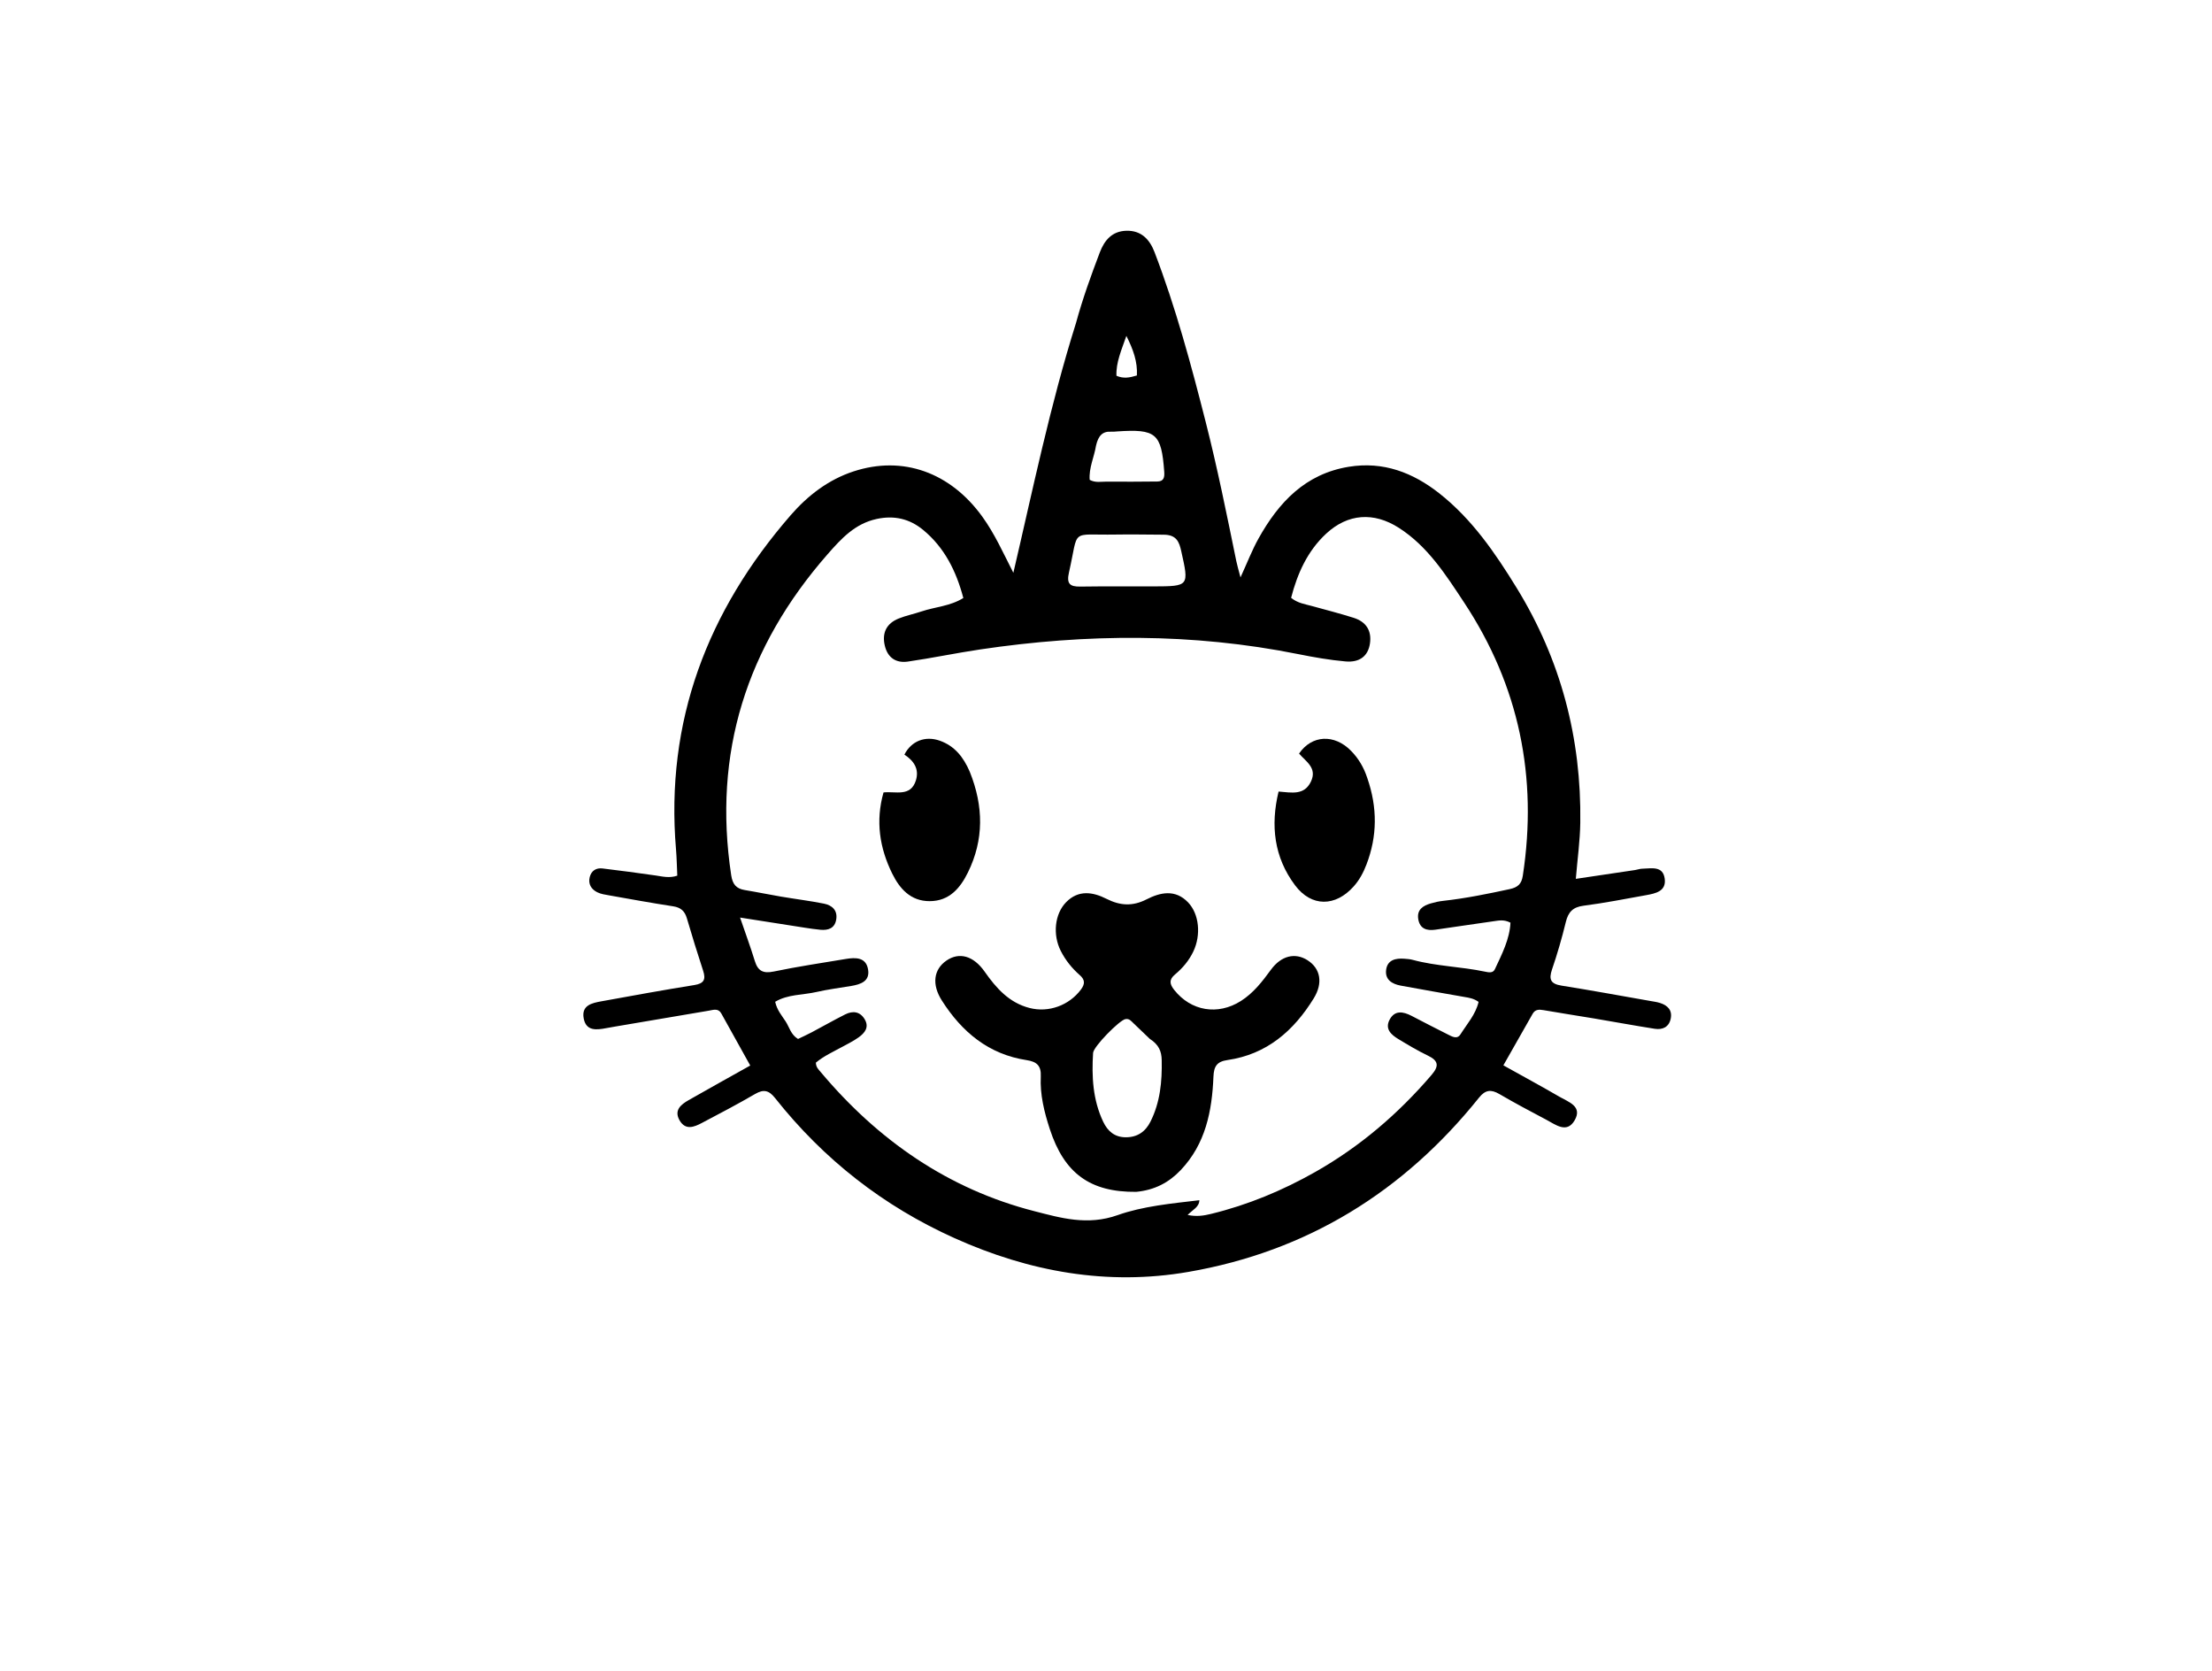
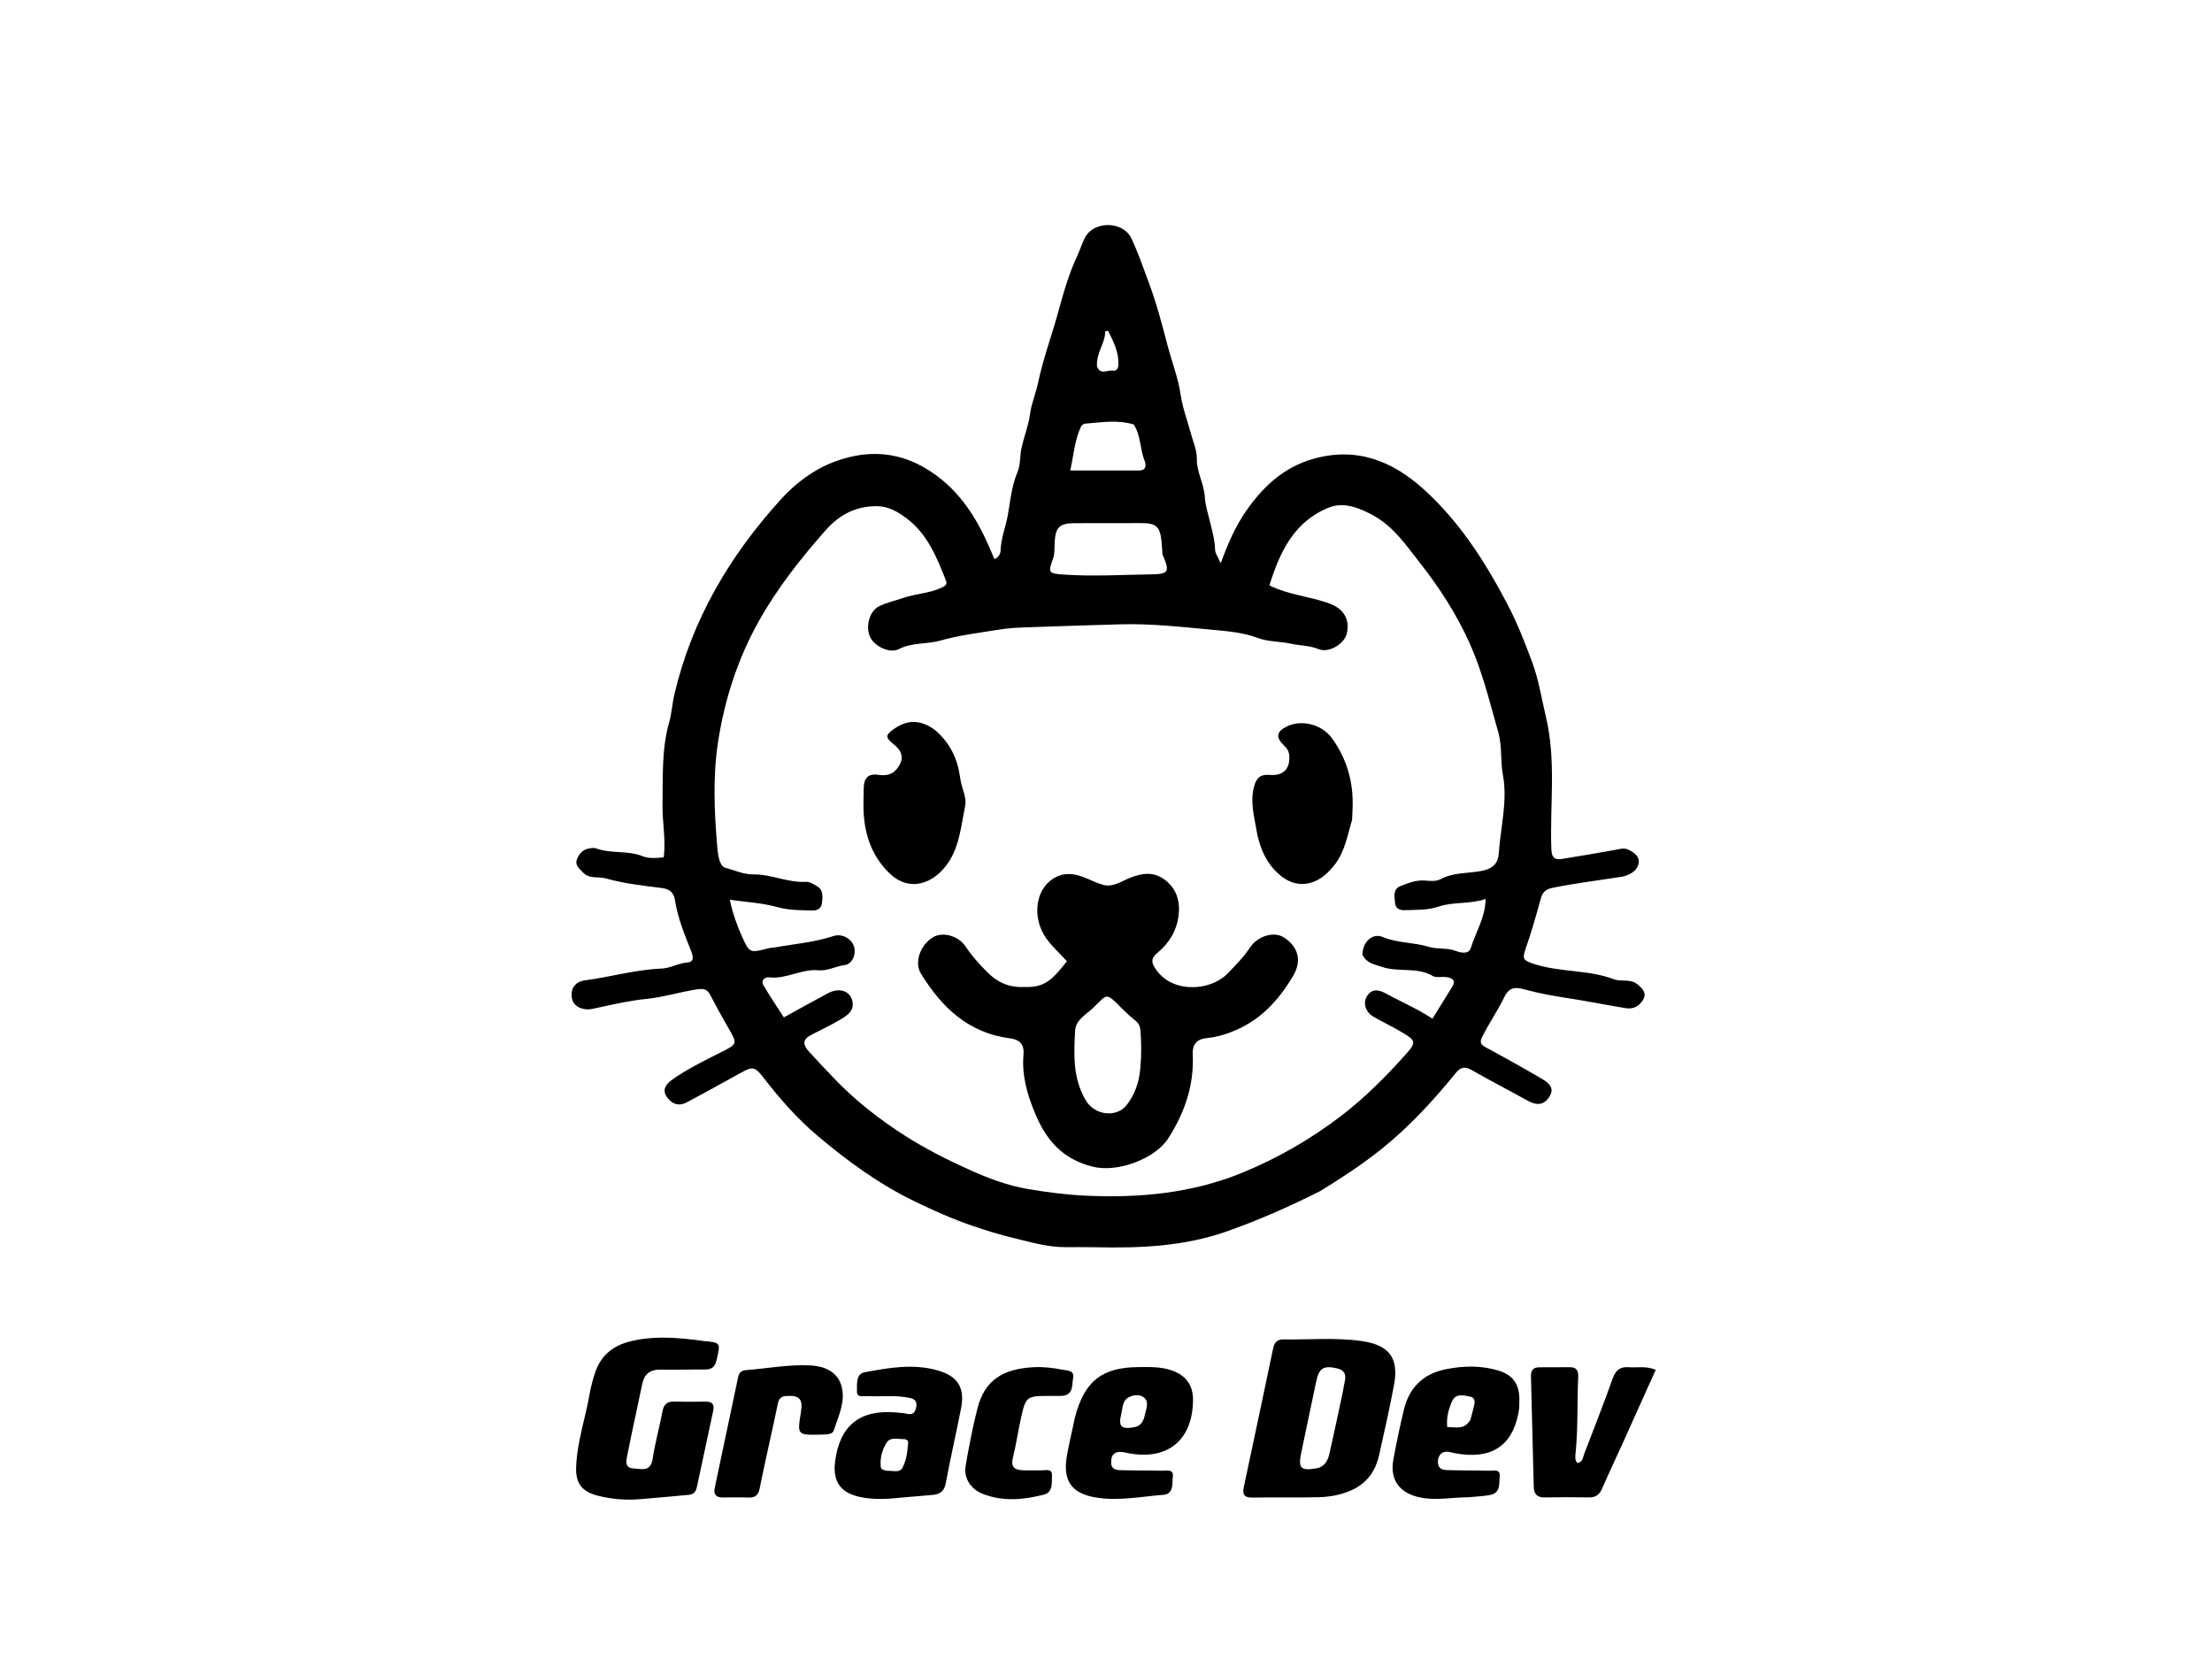
- <svg xmlns="http://www.w3.org/2000/svg" version="1.1" id="Layer_1" x="0px" y="0px" width="100%" viewBox="0 0 784 592" enable-background="new 0 0 784 592" xml:space="preserve">
-   <path fill="#000000" opacity="1" stroke="none" d=" M381.368,114.441   C383.76,105.69 386.722,97.553 389.796,89.456   C391.449,85.101 394.182,81.898 399.204,81.761   C404.466,81.618 407.46,84.789 409.204,89.344   C416.717,108.97 422.17,129.217 427.344,149.553   C431.49,165.849 434.808,182.321 438.177,198.785   C438.504,200.386 438.988,201.954 439.671,204.584   C442.062,199.374 443.759,194.929 446.053,190.817   C453.211,177.987 462.643,167.891 478.076,165.387   C490.283,163.407 500.772,167.436 510.135,174.807   C521.712,183.92 529.932,195.912 537.541,208.29   C553.214,233.787 560.527,261.641 560.102,291.505   C560.011,297.917 559.106,304.318 558.519,311.398   C565.857,310.309 572.712,309.296 579.565,308.269   C580.387,308.145 581.195,307.822 582.013,307.806   C585.25,307.747 589.404,306.65 590.028,311.367   C590.616,315.819 586.744,316.583 583.394,317.185   C576.027,318.511 568.671,319.968 561.253,320.918   C557.448,321.406 555.828,323.179 554.968,326.721   C553.594,332.377 551.966,337.99 550.082,343.497   C548.854,347.088 549.651,348.627 553.467,349.233   C563.984,350.903 574.458,352.835 584.948,354.672   C586.091,354.872 587.255,355.03 588.357,355.375   C591.047,356.218 592.761,357.918 592.152,360.926   C591.542,363.942 589.248,364.953 586.494,364.524   C579.263,363.396 572.065,362.055 564.846,360.842   C558.94,359.849 553.013,358.967 547.115,357.926   C545.485,357.638 544.121,357.627 543.219,359.21   C539.854,365.111 536.507,371.022 532.841,377.478   C539.822,381.37 546.37,384.917 552.807,388.654   C555.955,390.481 560.967,392.007 558.099,396.957   C555.34,401.719 551.4,398.518 548.108,396.779   C542.511,393.821 536.914,390.853 531.448,387.664   C528.49,385.938 526.471,386.105 524.21,388.926   C497.511,422.234 463.312,443.392 421.174,450.673   C392.467,455.632 364.833,450.618 338.359,438.723   C313.098,427.371 291.919,410.782 274.742,389.107   C272.543,386.331 270.701,385.839 267.622,387.633   C261.436,391.237 255.082,394.558 248.748,397.9   C245.995,399.353 242.96,400.56 240.888,397.009   C238.803,393.436 241.278,391.404 244.035,389.829   C251.097,385.796 258.214,381.857 265.911,377.543   C262.379,371.187 259.032,365.126 255.644,359.087   C254.56,357.155 252.847,357.831 251.204,358.112   C240.052,360.02 228.895,361.895 217.74,363.784   C216.755,363.95 215.771,364.123 214.791,364.31   C211.327,364.971 207.696,365.36 206.875,360.81   C206.04,356.179 209.804,355.397 213.15,354.788   C224.116,352.793 235.085,350.795 246.09,349.031   C249.512,348.483 250.229,347.058 249.212,343.957   C247.189,337.79 245.275,331.585 243.444,325.359   C242.696,322.815 241.287,321.539 238.595,321.128   C231.034,319.973 223.506,318.594 215.973,317.261   C214.508,317.002 212.954,316.793 211.657,316.135   C209.559,315.072 208.4,313.228 209.019,310.77   C209.594,308.486 211.321,307.452 213.543,307.714   C219.817,308.451 226.077,309.321 232.334,310.2   C234.778,310.544 237.197,311.234 240.052,310.27   C239.906,307.182 239.859,304.068 239.599,300.973   C235.767,255.531 250.733,216.503 280.24,182.551   C286.3,175.578 293.628,169.927 302.57,167.011   C320.035,161.316 336.819,167.393 348.129,183.02   C352.559,189.14 355.582,195.955 359.165,202.958   C366.08,173.394 372.16,143.723 381.368,114.441  M425.086,425.268   C425.027,427.721 422.764,428.612 420.926,430.483   C424.129,431.168 426.688,430.734 429.231,430.115   C442.27,426.944 454.549,421.84 466.194,415.241   C482.008,406.279 495.609,394.636 507.421,380.833   C510.075,377.732 509.868,375.841 506.111,374.041   C502.513,372.317 499.07,370.249 495.648,368.186   C493.107,366.654 490.772,364.621 492.506,361.323   C494.327,357.855 497.318,358.405 500.273,359.927   C504.563,362.137 508.832,364.391 513.156,366.532   C514.596,367.244 516.424,368.401 517.634,366.489   C519.985,362.775 523.044,359.39 524.054,354.996   C522.335,353.756 520.694,353.535 519.049,353.249   C511.508,351.936 503.97,350.604 496.441,349.225   C493.362,348.661 490.842,347.103 491.285,343.642   C491.738,340.105 494.647,339.471 497.741,339.7   C498.735,339.773 499.75,339.844 500.705,340.103   C509.091,342.369 517.823,342.491 526.285,344.27   C527.636,344.554 529.145,344.895 529.836,343.409   C532.313,338.085 535.07,332.816 535.355,326.927   C533.03,325.719 531.187,326.169 529.41,326.415   C522.493,327.371 515.593,328.454 508.678,329.423   C505.72,329.837 503.259,329.116 502.681,325.721   C502.104,322.331 504.334,320.916 507.102,320.103   C508.535,319.682 510.019,319.358 511.502,319.194   C519.447,318.317 527.25,316.728 535.058,315.042   C538.059,314.394 539.291,313.142 539.73,310.277   C545.071,275.384 538.42,242.981 518.955,213.53   C512.478,203.73 506.052,193.571 495.767,187.005   C486.882,181.333 477.729,181.967 470.055,189.07   C463.392,195.237 459.83,203.231 457.609,211.828   C459.96,213.731 462.474,214.037 464.857,214.696   C469.83,216.071 474.837,217.343 479.753,218.899   C484.135,220.285 486.248,223.389 485.541,228.074   C484.888,232.395 481.962,234.811 476.883,234.361   C471.265,233.865 465.668,232.883 460.131,231.77   C422.638,224.234 385.036,224.52 347.365,230.119   C338.813,231.39 330.337,233.179 321.78,234.414   C317.678,235.006 314.659,233.156 313.615,228.827   C312.532,224.339 314.132,220.925 318.503,219.162   C321.116,218.108 323.924,217.549 326.604,216.646   C331.429,215.02 336.727,214.815 341.436,211.888   C338.92,202.366 334.765,193.993 327.142,187.728   C322.384,183.818 316.933,182.538 310.749,183.874   C303.026,185.541 298.203,190.813 293.296,196.415   C264.613,229.158 252.587,266.795 259.16,310.115   C259.646,313.319 260.928,314.871 263.99,315.372   C268.256,316.071 272.491,316.958 276.754,317.68   C281.838,318.542 286.964,319.177 292.019,320.177   C294.893,320.746 296.934,322.52 296.377,325.826   C295.856,328.928 293.553,329.7 290.767,329.438   C288.948,329.268 287.137,329.003 285.331,328.723   C277.996,327.586 270.664,326.428 262.305,325.117   C264.273,330.866 266.037,335.644 267.531,340.505   C268.626,344.065 270.505,345.011 274.243,344.234   C282.706,342.474 291.271,341.196 299.804,339.78   C303.29,339.202 306.985,339.147 307.685,343.577   C308.337,347.704 305.029,348.793 301.685,349.353   C297.582,350.041 293.438,350.556 289.389,351.485   C284.507,352.605 279.212,352.27 274.744,354.963   C275.401,357.924 277.099,359.835 278.447,361.909   C279.777,363.955 280.287,366.597 282.845,368.128   C284.402,367.375 286.063,366.633 287.667,365.784   C291.642,363.681 295.549,361.445 299.564,359.426   C302.272,358.064 304.848,358.385 306.494,361.193   C308.139,363.997 306.491,366.002 304.348,367.543   C302.6,368.798 300.642,369.769 298.743,370.804   C295.426,372.613 291.958,374.179 289.174,376.512   C289.196,378.152 290.124,378.954 290.858,379.828   C311.121,403.961 336.038,421.329 366.655,429.16   C375.911,431.527 385.414,434.35 396.13,430.547   C405.034,427.387 415.173,426.432 425.086,425.268  M412.33,189.454   C406.682,189.432 401.032,189.309 395.386,189.406   C378.986,189.687 382.485,186.941 378.883,202.799   C377.979,206.781 379.1,207.898 382.89,207.84   C391.528,207.709 400.17,207.809 408.81,207.776   C421.503,207.727 421.455,207.723 418.658,195.238   C417.95,192.08 417.034,189.425 412.33,189.454  M388.458,157.925   C387.804,161.974 385.889,165.808 386.216,170.018   C388.247,171.134 390.285,170.636 392.233,170.655   C398.221,170.713 404.211,170.667 410.2,170.611   C412.492,170.59 412.781,169.115 412.641,167.191   C411.643,153.543 409.783,151.935 395.884,152.87   C395.22,152.915 394.55,153.01 393.891,152.963   C390.84,152.746 389.27,154.327 388.458,157.925  M402.952,133.039   C403.21,128.204 401.669,123.874 399.22,119.012   C397.467,124.108 395.522,128.379 395.703,133.142   C398.165,134.21 400.271,133.855 402.952,133.039  z" />
-   <path fill="#000000" opacity="1" stroke="none" d=" M402.734,422.3   C386.371,422.463 377.204,415.765 372.078,400.051   C370.111,394.021 368.57,387.831 368.887,381.442   C369.079,377.573 367.423,376.17 363.871,375.629   C350.391,373.579 340.917,365.655 333.819,354.508   C330.192,348.813 330.903,343.497 335.433,340.37   C339.987,337.225 345.044,338.659 348.98,344.268   C353.066,350.092 357.637,355.293 364.919,357.157   C371.71,358.895 378.936,356.213 383.106,350.633   C384.599,348.634 384.587,347.161 382.709,345.515   C379.933,343.081 377.638,340.231 375.961,336.92   C373.059,331.191 373.792,323.829 377.873,319.663   C382.234,315.212 387.348,316.037 392.18,318.48   C397.022,320.926 401.419,321.193 406.37,318.666   C411.281,316.16 416.574,315.011 421.104,319.751   C425.035,323.865 425.743,331.275 422.961,337.12   C421.428,340.344 419.175,343.02 416.474,345.268   C414.266,347.105 414.539,348.677 416.167,350.741   C422.109,358.271 431.654,359.86 439.823,354.668   C444.3,351.822 447.41,347.755 450.474,343.574   C454.103,338.622 459.033,337.421 463.441,340.241   C468.066,343.199 468.953,348.347 465.633,353.732   C458.5,365.299 448.947,373.602 435.027,375.606   C431.313,376.14 430.233,377.826 430.082,381.491   C429.58,393.659 427.319,405.31 418.45,414.625   C414.249,419.038 409.245,421.661 402.734,422.3  M407.519,368.092   C405.604,366.256 403.698,364.41 401.769,362.59   C400.949,361.817 400.269,360.814 398.843,361.104   C396.73,361.534 387.569,370.794 387.424,373.087   C386.898,381.43 387.319,389.66 390.981,397.414   C392.61,400.864 395.111,402.979 399.066,402.968   C403.12,402.956 405.967,400.999 407.764,397.417   C411.211,390.543 411.899,383.202 411.745,375.641   C411.681,372.511 410.746,370.174 407.519,368.092  z" />
-   <path fill="#000000" opacity="1" stroke="none" d=" M343.734,273.501   C348.644,285.725 348.749,297.563 343.066,309.12   C340.342,314.658 336.483,319.291 329.503,319.302   C322.74,319.312 318.864,314.89 316.214,309.505   C311.762,300.459 310.264,290.944 313.147,280.779   C317.405,280.3 322.753,282.478 324.618,276.521   C325.896,272.435 323.817,269.503 320.543,267.381   C323.01,262.53 327.951,260.628 333.086,262.445   C338.315,264.295 341.472,268.216 343.734,273.501  z" />
-   <path fill="#000000" opacity="1" stroke="none" d=" M484.613,275.687   C488.25,286.194 488.168,296.277 484.317,306.315   C483.234,309.138 481.844,311.765 479.827,314.035   C473.345,321.333 464.817,321.457 458.98,313.647   C451.577,303.742 450.262,292.527 453.166,280.467   C457.864,280.849 462.248,281.87 464.613,276.973   C466.968,272.095 462.83,269.829 460.424,267.013   C464.931,260.406 472.914,260.004 478.82,266.007   C481.41,268.639 483.332,271.761 484.613,275.687  z" />
+ <svg xmlns="http://www.w3.org/2000/svg" version="1.1" id="Layer_1" x="0px" y="0px" width="100%" viewBox="0 0 1024 768" enable-background="new 0 0 1024 768" xml:space="preserve">
+   <path fill="#000000" opacity="1" stroke="none" d=" M611.235,551.345   C597.098,558.476 583.06,564.68 568.393,569.895   C548.158,577.089 527.642,577.843 506.737,577.389   C502.24,577.291 497.738,577.341 493.239,577.349   C484.882,577.363 477.003,574.987 468.965,573.055   C462.674,571.543 456.572,569.631 450.481,567.57   C441.262,564.45 432.397,560.493 423.642,556.263   C407.146,548.293 392.431,537.599 378.535,525.864   C369.054,517.858 360.836,508.471 353.228,498.607   C349.452,493.71 348.266,493.659 342.827,496.697   C334.611,501.286 326.357,505.806 318.063,510.251   C314.449,512.187 311.263,511.321 308.852,508.042   C306.306,504.578 308.264,501.905 310.943,499.983   C317.94,494.963 325.697,491.189 333.354,487.324   C341.53,483.196 341.579,483.443 336.886,475.361   C334.068,470.508 331.383,465.573 328.794,460.594   C327.278,457.677 325.388,457.559 322.252,458.06   C314.436,459.309 306.869,461.694 298.931,462.467   C291.596,463.181 284.341,464.87 277.112,466.416   C275.146,466.836 273.233,467.434 271.242,467.222   C267.274,466.799 264.649,464.713 264.608,460.532   C264.569,456.604 267.144,454.296 270.721,453.833   C282.642,452.288 294.246,448.85 306.376,448.374   C310.316,448.22 314.103,445.835 318.353,445.529   C321.481,445.305 320.835,442.539 320.002,440.44   C316.917,432.666 313.732,424.952 312.434,416.585   C311.951,413.477 310.225,411.557 306.436,411.094   C297.743,410.032 289.002,409.045 280.513,406.654   C276.945,405.649 272.804,407.117 269.733,403.754   C268.117,401.982 266.061,400.504 267.059,397.847   C268.093,395.094 270.003,393.02 273.204,392.694   C274.03,392.61 274.965,392.395 275.686,392.67   C282.728,395.353 290.509,393.521 297.558,396.386   C300.476,397.572 303.742,397.207 307.266,396.89   C308.322,388.638 306.551,380.565 306.696,372.519   C306.925,359.824 306.222,346.977 309.74,334.517   C310.956,330.211 311.186,325.742 312.217,321.355   C320.359,286.721 337.814,257.259 361.469,231.196   C368.431,223.525 376.798,217.269 386.498,213.672   C404.005,207.179 420.631,209.425 436.138,222.184   C447.954,231.906 454.715,244.947 460.323,258.818   C462.429,258.022 463.146,256.197 463.195,254.803   C463.396,249.073 465.627,243.81 466.586,238.266   C467.734,231.633 468.345,224.867 471.016,218.573   C472.457,215.177 472.066,211.431 472.789,207.883   C473.906,202.397 476.113,197.226 476.842,191.62   C477.471,186.781 479.521,182.18 480.529,177.319   C482.865,166.061 486.936,155.256 489.96,144.161   C492.361,135.352 494.894,126.459 498.856,118.088   C500.17,115.31 500.935,112.319 502.536,109.559   C506.861,102.101 519.91,102.467 523.659,110.198   C526.753,116.577 528.934,123.214 531.434,129.784   C535.185,139.645 537.872,149.834 540.512,159.969   C542.492,167.571 545.432,174.915 546.564,182.804   C547.418,188.75 549.639,194.497 551.198,200.347   C552.259,204.333 554.102,208.356 554.04,212.338   C553.943,218.674 557.456,224.01 557.768,230.276   C557.935,233.609 559.092,237.344 559.963,240.853   C561.085,245.37 562.358,249.793 562.505,254.522   C562.56,256.312 563.946,258.06 565.128,260.74   C568.457,251.525 571.984,243.543 576.939,236.434   C584.626,225.403 594.045,216.483 607.544,212.539   C627.652,206.665 644.422,213.25 658.995,226.418   C675.497,241.331 687.384,259.791 697.687,279.43   C702.366,288.349 706.014,297.634 709.447,306.978   C712.37,314.936 713.648,323.483 715.632,331.764   C720.494,352.053 717.43,372.51 718.158,392.869   C718.288,396.495 719.236,398.266 723.048,397.629   C731.335,396.242 739.637,394.936 747.9,393.42   C749.72,393.086 751.473,392.454 753.268,393.129   C756.274,394.259 759.15,396.597 758.599,399.558   C757.901,403.312 754.168,405.322 750.43,405.915   C739.806,407.599 729.122,408.879 718.565,411.031   C715.482,411.66 714.085,413.073 713.274,416.013   C711.14,423.755 708.939,431.496 706.302,439.076   C704.593,443.985 705.149,444.569 709.926,446.166   C722.053,450.221 735.16,448.78 747.168,453.332   C750.622,454.642 754.721,452.899 758.127,455.748   C760.613,457.828 762.404,459.908 760.615,462.861   C758.949,465.611 756.384,467.306 752.652,466.711   C743.549,465.259 734.523,463.38 725.398,462.006   C718.932,461.032 712.37,459.825 706.003,458.093   C701.74,456.933 698.723,456.691 696.337,461.677   C693.359,467.9 689.337,473.627 686.218,479.841   C684.931,482.407 685.329,483.526 687.849,484.879   C696.724,489.642 705.517,494.566 714.203,499.663   C717.14,501.386 719.785,503.881 717.221,507.775   C714.731,511.559 711.528,511.929 707.291,509.581   C698.618,504.776 689.807,500.217 681.194,495.311   C678.138,493.57 676.128,494.009 673.999,496.629   C663.53,509.513 652.361,521.675 639.311,532.096   C630.493,539.138 621.127,545.277 611.235,551.345  M630.698,441.963   C630.796,435.955 635.418,431.803 640.022,433.74   C646.919,436.641 654.505,436.161 661.602,438.367   C665.393,439.546 669.766,438.62 673.812,440.179   C676.107,441.063 679.923,441.972 680.892,438.813   C683.125,431.538 687.549,424.899 687.757,416.164   C680.447,418.677 672.865,417.37 666.052,419.666   C660.741,421.456 655.593,421.138 650.329,421.343   C647.913,421.438 645.958,420.573 645.78,417.827   C645.591,414.919 644.683,411.576 648.487,410.117   C652.047,408.752 655.591,407.329 659.588,407.625   C662.054,407.808 664.731,408.164 666.981,406.954   C672.876,403.786 679.583,404.375 685.821,403.176   C691.405,402.102 693.548,399.404 693.842,394.973   C694.643,382.898 697.996,370.898 695.737,358.725   C694.517,352.149 695.438,345.392 693.581,338.912   C691.945,333.208 690.428,327.47 688.79,321.766   C686.384,313.389 683.666,305.127 680.052,297.167   C674.072,283.995 666.27,271.938 657.368,260.621   C650.945,252.455 645.105,243.676 635.522,238.49   C629.005,234.963 621.973,232.235 615.098,234.994   C599.116,241.408 592.463,255.507 587.647,270.984   C596.69,275.531 606.598,276.05 615.664,279.482   C621.689,281.762 625.09,286.409 623.458,293.335   C622.336,298.093 615.153,302.452 610.445,300.507   C606.295,298.793 602.015,298.954 597.884,298.035   C592.679,296.877 587.151,297.167 582.272,295.329   C575.292,292.698 567.876,292.167 560.842,291.51   C546.796,290.199 532.668,288.612 518.484,289.019   C503.671,289.444 488.857,289.909 474.047,290.45   C470.227,290.589 466.382,290.845 462.615,291.458   C453.511,292.94 444.26,294.007 435.429,296.512   C429.044,298.323 422.255,297.328 416.094,300.497   C411.801,302.704 404.602,299.097 402.713,294.688   C400.63,289.827 402.489,282.842 407.007,280.627   C410.532,278.899 414.489,278.059 418.237,276.776   C424.01,274.8 430.266,274.689 435.893,272.064   C437.507,271.311 438.619,270.609 437.916,268.807   C433.697,257.99 429.306,247.152 419.641,239.912   C415.762,237.007 411.415,234.406 406.118,234.331   C396.325,234.192 388.521,238.309 382.226,245.45   C370.654,258.574 359.877,272.184 351.247,287.607   C341.449,305.116 335.47,323.871 332.436,343.298   C329.903,359.515 330.667,376.198 332.095,392.66   C332.387,396.028 333.113,401.019 335.839,401.732   C340.065,402.837 344.23,404.862 348.812,404.794   C357.103,404.669 364.815,408.755 373.226,408.221   C374.861,408.118 376.692,409.355 378.257,410.272   C381.249,412.025 380.824,414.979 380.544,417.811   C380.277,420.513 378.494,421.544 376.074,421.488   C370.646,421.361 365.328,421.44 359.865,419.923   C352.817,417.965 345.326,417.601 337.86,416.527   C339.146,422.827 341.171,428.349 343.554,433.664   C346.979,441.304 347.207,441.193 355.745,438.983   C356.543,438.776 357.398,438.803 358.216,438.656   C367.435,437.005 376.832,436.286 385.806,433.334   C389.571,432.096 393.887,434.224 395.236,437.858   C396.545,441.386 394.721,446.267 391.109,446.727   C386.955,447.256 383.071,449.566 379.002,449.175   C371.01,448.408 363.983,453.389 356.007,452.452   C354.115,452.23 352.1,453.781 353.396,456.03   C356.337,461.133 359.681,466.003 362.864,470.971   C369.925,467.1 376.569,463.399 383.271,459.803   C388.312,457.098 393.374,458.525 394.545,463.26   C395.748,468.121 391.888,470.305 388.505,472.284   C384.383,474.696 380.06,476.771 375.798,478.94   C371.611,481.071 371.328,483.324 374.596,486.937   C378.032,490.737 381.6,494.397 385.096,498.133   C395.158,508.882 406.614,517.887 418.998,525.792   C428.456,531.828 438.403,536.835 448.631,541.467   C457.46,545.466 466.55,548.861 475.904,550.44   C484.669,551.919 493.604,553.098 502.618,553.514   C527.454,554.661 551.776,552.403 574.901,542.962   C591.315,536.261 606.673,527.41 620.824,516.595   C631.93,508.108 641.709,498.252 650.976,487.841   C655.843,482.373 655.415,481.671 648.722,477.714   C644.458,475.192 639.949,473.086 635.676,470.578   C632.029,468.438 630.745,464 633.048,460.794   C635.459,457.438 638.612,458.257 641.813,460.033   C648.725,463.866 656.055,466.902 663.139,471.591   C666.28,466.505 669.187,461.725 672.169,456.993   C674.162,453.83 672.351,452.733 669.622,452.327   C667.49,452.009 664.888,452.752 663.22,451.78   C655.791,447.454 647.21,450.288 639.455,447.506   C636.128,446.313 632.771,446.083 630.698,441.963  M538.177,256.746   C538.03,254.76 537.917,252.77 537.728,250.788   C537.065,243.832 535.255,242.157 528.436,242.163   C518.121,242.172 507.806,242.201 497.491,242.202   C490.482,242.203 488.598,244.02 488.218,251.261   C488.088,253.74 488.348,256.237 487.463,258.663   C485.047,265.28 485.441,265.499 492.706,265.997   C506.179,266.922 519.623,266.064 533.08,265.878   C540.942,265.77 541.719,264.728 538.177,256.746  M524.896,196.535   C517.407,194.169 509.835,195.569 502.292,196.113   C501.622,196.161 500.717,196.864 500.416,197.498   C497.437,203.773 497.094,210.582 495.453,217.812   C506.806,217.812 517.062,217.836 527.317,217.798   C530.715,217.786 530.673,215.254 529.848,213.242   C527.709,208.029 528.28,202.099 524.896,196.535  M507.823,169.492   C509.237,173.898 512.759,171.082 515.28,171.569   C516.774,171.857 517.652,170.618 517.728,169.087   C518.02,163.225 515.572,158.167 512.957,153.172   C512.909,153.079 512.36,153.248 511.637,153.356   C511.737,158.733 507.511,163.111 507.823,169.492  z" />
+   <path fill="#000000" opacity="1" stroke="none" d=" M627.002,689.23   C621.489,691.953 615.905,692.98 610.242,693.109   C600.095,693.341 589.937,693.099 579.788,693.28   C576.086,693.346 575.043,691.907 575.773,688.482   C580.346,667.041 584.91,645.598 589.386,624.137   C589.961,621.383 591.378,620 594.106,620.05   C606.238,620.272 618.411,619.068 630.497,620.836   C643.157,622.687 647.655,628.695 645.331,641.115   C643.284,652.054 640.848,662.925 638.386,673.781   C636.893,680.367 633.486,685.753 627.002,689.23  M621.651,644.267   C621.788,643.448 621.902,642.625 622.066,641.811   C622.757,638.38 624.125,634.667 618.96,633.46   C612.788,632.017 610.61,633.361 609.385,639.197   C607.032,650.408 604.635,661.61 602.322,672.829   C600.904,679.701 602.266,680.944 609.282,679.751   C613.296,679.068 614.698,676.179 615.461,672.82   C617.557,663.597 619.517,654.344 621.651,644.267  z" />
+   <path fill="#000000" opacity="1" stroke="none" d=" M319.427,691.943   C311.38,692.708 303.765,693.419 296.141,694.031   C289.452,694.569 282.812,693.997 276.342,692.295   C269.511,690.498 266.516,686.652 266.699,679.655   C267.01,667.763 271.04,656.502 273.029,644.887   C273.559,641.788 274.439,638.728 275.395,635.726   C277.876,627.93 283.312,623.208 291.125,621.127   C301.293,618.419 311.565,619.056 321.847,620.268   C323.003,620.405 324.148,620.649 325.306,620.753   C333.766,621.508 333.599,621.463 331.726,629.637   C330.977,632.908 329.373,634.013 326.234,633.984   C319.408,633.923 312.576,634.185 305.753,634.037   C300.944,633.932 298.283,636.049 297.318,640.67   C295.04,651.575 292.614,662.452 290.462,673.382   C289.957,675.943 288.83,679.566 293.402,679.798   C296.929,679.978 301.168,681.533 302.108,675.433   C303.246,668.053 305.255,660.812 306.656,653.468   C307.253,650.337 308.596,648.755 311.93,648.846   C316.756,648.978 321.589,648.925 326.417,648.85   C329.358,648.804 330.874,649.817 330.185,653.012   C327.661,664.716 325.158,676.424 322.666,688.134   C322.304,689.833 321.805,691.374 319.427,691.943  z" />
+   <path fill="#000000" opacity="1" stroke="none" d=" M418.018,693.213   C411.432,693.934 405.34,694.32 399.177,693.203   C389.372,691.427 385.344,686.24 386.604,676.488   C388.738,659.966 397.971,652.491 414.604,653.846   C416.428,653.995 418.27,654.13 420.053,654.509   C422.676,655.067 423.625,653.817 424.13,651.483   C424.682,648.933 423.624,647.7 421.29,647.175   C414.698,645.695 408.004,646.657 401.366,646.298   C399.58,646.202 396.621,647.176 396.711,644.149   C396.808,640.889 396.072,636.041 400.298,635.255   C411.396,633.193 422.64,631.177 433.936,634.361   C443.307,637.003 446.769,642.317 444.91,651.925   C442.667,663.515 439.954,675.016 437.825,686.624   C437.089,690.64 434.883,691.805 431.399,692.075   C427.089,692.41 422.783,692.817 418.018,693.213  M410.929,680.899   C413.317,680.691 416.441,682.044 417.816,679.417   C419.653,675.906 420.12,671.826 420.417,667.866   C420.52,666.486 418.992,666.162 417.793,666.173   C415.2,666.195 412.065,665.215 410.42,667.88   C408.328,671.272 407.243,675.164 407.774,679.246   C407.909,680.285 409.102,680.628 410.929,680.899  z" />
+   <path fill="#000000" opacity="1" stroke="none" d=" M497.686,655.917   C502.157,639.197 510.212,632.98 527.088,632.864   C532.242,632.828 537.399,632.657 542.396,634.382   C549.041,636.676 552.364,641.275 552.286,648.278   C552.08,666.642 540.609,676.104 522.567,672.763   C520.601,672.399 518.568,671.698 516.677,672.458   C514.495,673.335 514.321,675.528 514.424,677.552   C514.547,679.958 516.542,680.522 518.346,680.576   C524.828,680.769 531.319,680.666 537.803,680.835   C539.892,680.89 543.374,679.88 542.949,683.535   C542.589,686.63 543.464,691.612 538.698,691.982   C528.635,692.762 518.612,694.813 508.422,693.411   C496.162,691.725 491.713,685.733 493.986,673.38   C495.037,667.665 496.412,662.01 497.686,655.917  M530.101,654.529   C530.599,651.988 532.017,649.11 529.72,647.072   C527.776,645.348 524.838,645.682 522.638,646.766   C519.594,648.265 519.754,651.733 519.065,654.556   C517.646,660.369 519.045,661.758 524.943,660.726   C528.049,660.182 529.381,658.159 530.101,654.529  z" />
+   <path fill="#000000" opacity="1" stroke="none" d=" M679.825,693.113   C672.067,693.16 664.834,694.731 657.464,693.226   C647.962,691.286 643.285,685.174 645.034,675.622   C646.441,667.934 648.067,660.277 649.886,652.676   C652.325,642.488 658.689,636.05 669.059,633.918   C677.149,632.255 685.289,632.046 693.286,634.352   C700.323,636.382 703.383,640.69 703.366,647.934   C703.361,649.927 703.347,651.959 702.981,653.907   C700.043,669.529 690.221,675.807 673.679,672.763   C671.439,672.351 668.936,671.201 667.032,673.062   C665.762,674.304 665.366,676.415 665.855,678.217   C666.366,680.103 668.294,680.514 669.919,680.561   C676.412,680.746 682.912,680.673 689.405,680.852   C691.33,680.905 694.56,679.888 694.244,683.314   C693.94,686.626 694.834,691.187 689.72,692.097   C686.616,692.649 683.436,692.771 679.825,693.113  M680.737,657.161   C681.197,655.397 681.673,653.637 682.112,651.868   C682.637,649.75 683.488,647.142 680.492,646.534   C677.567,645.942 673.863,644.87 672.172,648.747   C670.609,652.328 669.502,656.137 669.975,660.672   C673.867,660.477 677.841,662.254 680.737,657.161  z" />
+   <path fill="#000000" opacity="1" stroke="none" d=" M750.898,668.782   C747.695,675.79 744.577,682.426 741.655,689.147   C740.437,691.95 738.657,693.252 735.541,693.193   C728.711,693.065 721.875,693.09 715.043,693.196   C711.673,693.249 710.104,691.688 710.022,688.446   C709.588,671.293 709.18,654.14 708.726,636.987   C708.653,634.243 709.957,632.976 712.602,632.96   C717.268,632.932 721.934,632.952 726.6,632.915   C729.883,632.889 730.743,634.452 730.596,637.656   C730.067,649.136 730.548,660.651 729.439,672.12   C729.273,673.837 728.847,675.752 730.211,677.302   C732.778,676.855 732.754,674.645 733.357,673.087   C737.864,661.435 742.391,649.787 746.611,638.029   C747.961,634.268 750.06,632.608 753.97,632.925   C757.855,633.241 761.878,632.216 766.496,634.108   C761.239,645.802 756.15,657.123 750.898,668.782  z" />
+   <path fill="#000000" opacity="1" stroke="none" d=" M356.333,667.208   C354.719,674.767 353.072,681.892 351.672,689.065   C351.092,692.038 349.71,693.374 346.636,693.26   C342.649,693.112 338.652,693.177 334.66,693.226   C331.679,693.262 330.212,691.946 330.842,688.943   C334.453,671.717 338.122,654.504 341.754,637.282   C342.163,635.342 343.497,634.415 345.263,634.279   C355.195,633.515 365.071,631.584 375.056,632.084   C383.572,632.51 388.688,636.413 389.868,643.006   C391.097,649.868 387.96,656.022 385.934,662.308   C385.559,663.473 384.22,663.823 383.035,663.966   C382.048,664.084 381.045,664.098 380.049,664.121   C369.046,664.366 369.046,664.364 370.766,653.813   C371.772,647.644 370.113,645.864 364.09,646.24   C361.66,646.392 360.559,647.405 360.094,649.742   C358.96,655.445 357.643,661.111 356.333,667.208  z" />
+   <path fill="#000000" opacity="1" stroke="none" d=" M490.685,646.21   C488.559,646.218 486.893,646.221 485.226,646.22   C475.371,646.218 474.816,646.593 472.666,656.343   C471.304,662.517 470.398,668.797 468.887,674.93   C467.839,679.184 469.797,680.475 473.398,680.633   C476.225,680.757 479.063,680.624 481.894,680.685   C483.9,680.729 487.059,679.635 486.969,682.855   C486.879,686.077 487.556,690.776 483.365,691.867   C473.941,694.319 464.302,695.244 454.888,691.533   C449.287,689.325 446.033,684.141 447.033,678.47   C448.592,669.633 450.22,660.779 452.458,652.097   C455.789,639.183 463.802,633.646 478.77,632.907   C483.143,632.691 487.422,633.227 491.674,634.05   C493.972,634.494 497.48,634.23 496.782,637.926   C496.151,641.266 497.16,646.314 490.685,646.21  z" />
+   <path fill="#000000" opacity="1" stroke="none" d=" M473.968,456.904   C483.475,457.291 486.941,453.85 493.887,445.007   C490.256,440.84 485.845,437.307 483.039,432.318   C478.263,423.83 479.329,411.931 487.597,406.721   C492.31,403.751 497.005,404.265 501.822,406.123   C504.871,407.298 507.804,408.909 510.947,409.671   C515.447,410.762 519.171,407.932 523.115,406.378   C528.556,404.235 533.852,403.316 539.078,407.176   C544.791,411.398 546.39,417.331 545.607,423.786   C544.768,430.704 541.306,436.582 535.863,441.049   C532.574,443.748 532.919,445.761 535.413,449.193   C543.315,460.064 560.626,458.682 568.394,450.565   C572.038,446.758 575.725,443.088 578.662,438.643   C582.277,433.174 589.814,431.094 594.258,433.916   C601.148,438.292 602.733,444.846 598.606,451.811   C591.616,463.605 582.759,473.067 569.375,477.984   C565.885,479.266 562.63,480.176 559.021,480.507   C554.434,480.928 551.9,482.984 552.153,488.249   C552.833,502.371 548.407,515.109 540.865,526.922   C534.743,536.512 517.32,542.859 506.137,540.156   C491.811,536.692 484.265,527.755 479.041,515.115   C475.463,506.457 472.998,497.707 473.803,488.315   C474.219,483.453 472.096,481.261 467.506,480.67   C448.311,478.201 435.87,466.322 426.307,450.673   C423.161,445.524 425.991,437.576 431.785,433.952   C436.213,431.183 443.669,433.067 447.073,438.261   C449.894,442.566 453.281,446.244 456.875,449.891   C461.554,454.64 466.849,457.191 473.968,456.904  M527.893,494.402   C528.429,488.941 528.38,483.478 528.02,478.007   C527.886,475.967 527.638,474.134 525.859,472.7   C523.547,470.836 521.332,468.828 519.239,466.72   C511.63,459.055 512.837,460.111 505.816,466.785   C502.655,469.789 497.978,472.171 497.707,477.102   C497.098,488.17 496.586,499.27 502.68,509.442   C506.836,516.378 517.007,517.674 521.794,511.275   C525.291,506.6 527.345,501.187 527.893,494.402  z" />
+   <path fill="#000000" opacity="1" stroke="none" d=" M432.866,337.983   C439.734,343.816 443.181,351.055 444.396,359.509   C444.702,361.635 445.201,363.758 445.863,365.801   C446.648,368.222 447.294,370.683 446.788,373.163   C444.974,382.059 444.208,391.434 439.097,399.175   C432.813,408.693 421.255,413.714 411.442,403.963   C404.015,396.583 400.645,387.515 399.873,377.35   C399.559,373.208 399.81,369.022 399.845,364.857   C399.883,360.355 401.789,357.939 406.665,358.699   C409.945,359.21 412.959,358.716 415.219,355.906   C418.535,351.781 418.13,348.089 413.932,344.735   C409.63,341.297 409.724,340.251 414.246,337.177   C420.534,332.902 426.596,333.332 432.866,337.983  z" />
+   <path fill="#000000" opacity="1" stroke="none" d=" M625.93,379.468   C623.797,386.689 622.635,393.788 618.288,399.731   C610.755,410.029 601.127,411.888 593.179,405.647   C586.221,400.183 582.977,392.295 581.525,383.576   C580.462,377.185 578.758,370.988 580.479,364.358   C581.59,360.074 583.365,358.365 587.991,358.733   C594.275,359.232 597.316,355.673 596.842,349.688   C596.681,347.663 595.686,346.317 594.322,345.016   C590.497,341.368 590.922,338.663 595.632,336.329   C602.592,332.882 612.045,335.374 616.694,341.857   C623.705,351.635 626.698,362.566 626.134,374.531   C626.064,376.028 626.034,377.527 625.93,379.468  z" />
</svg>
